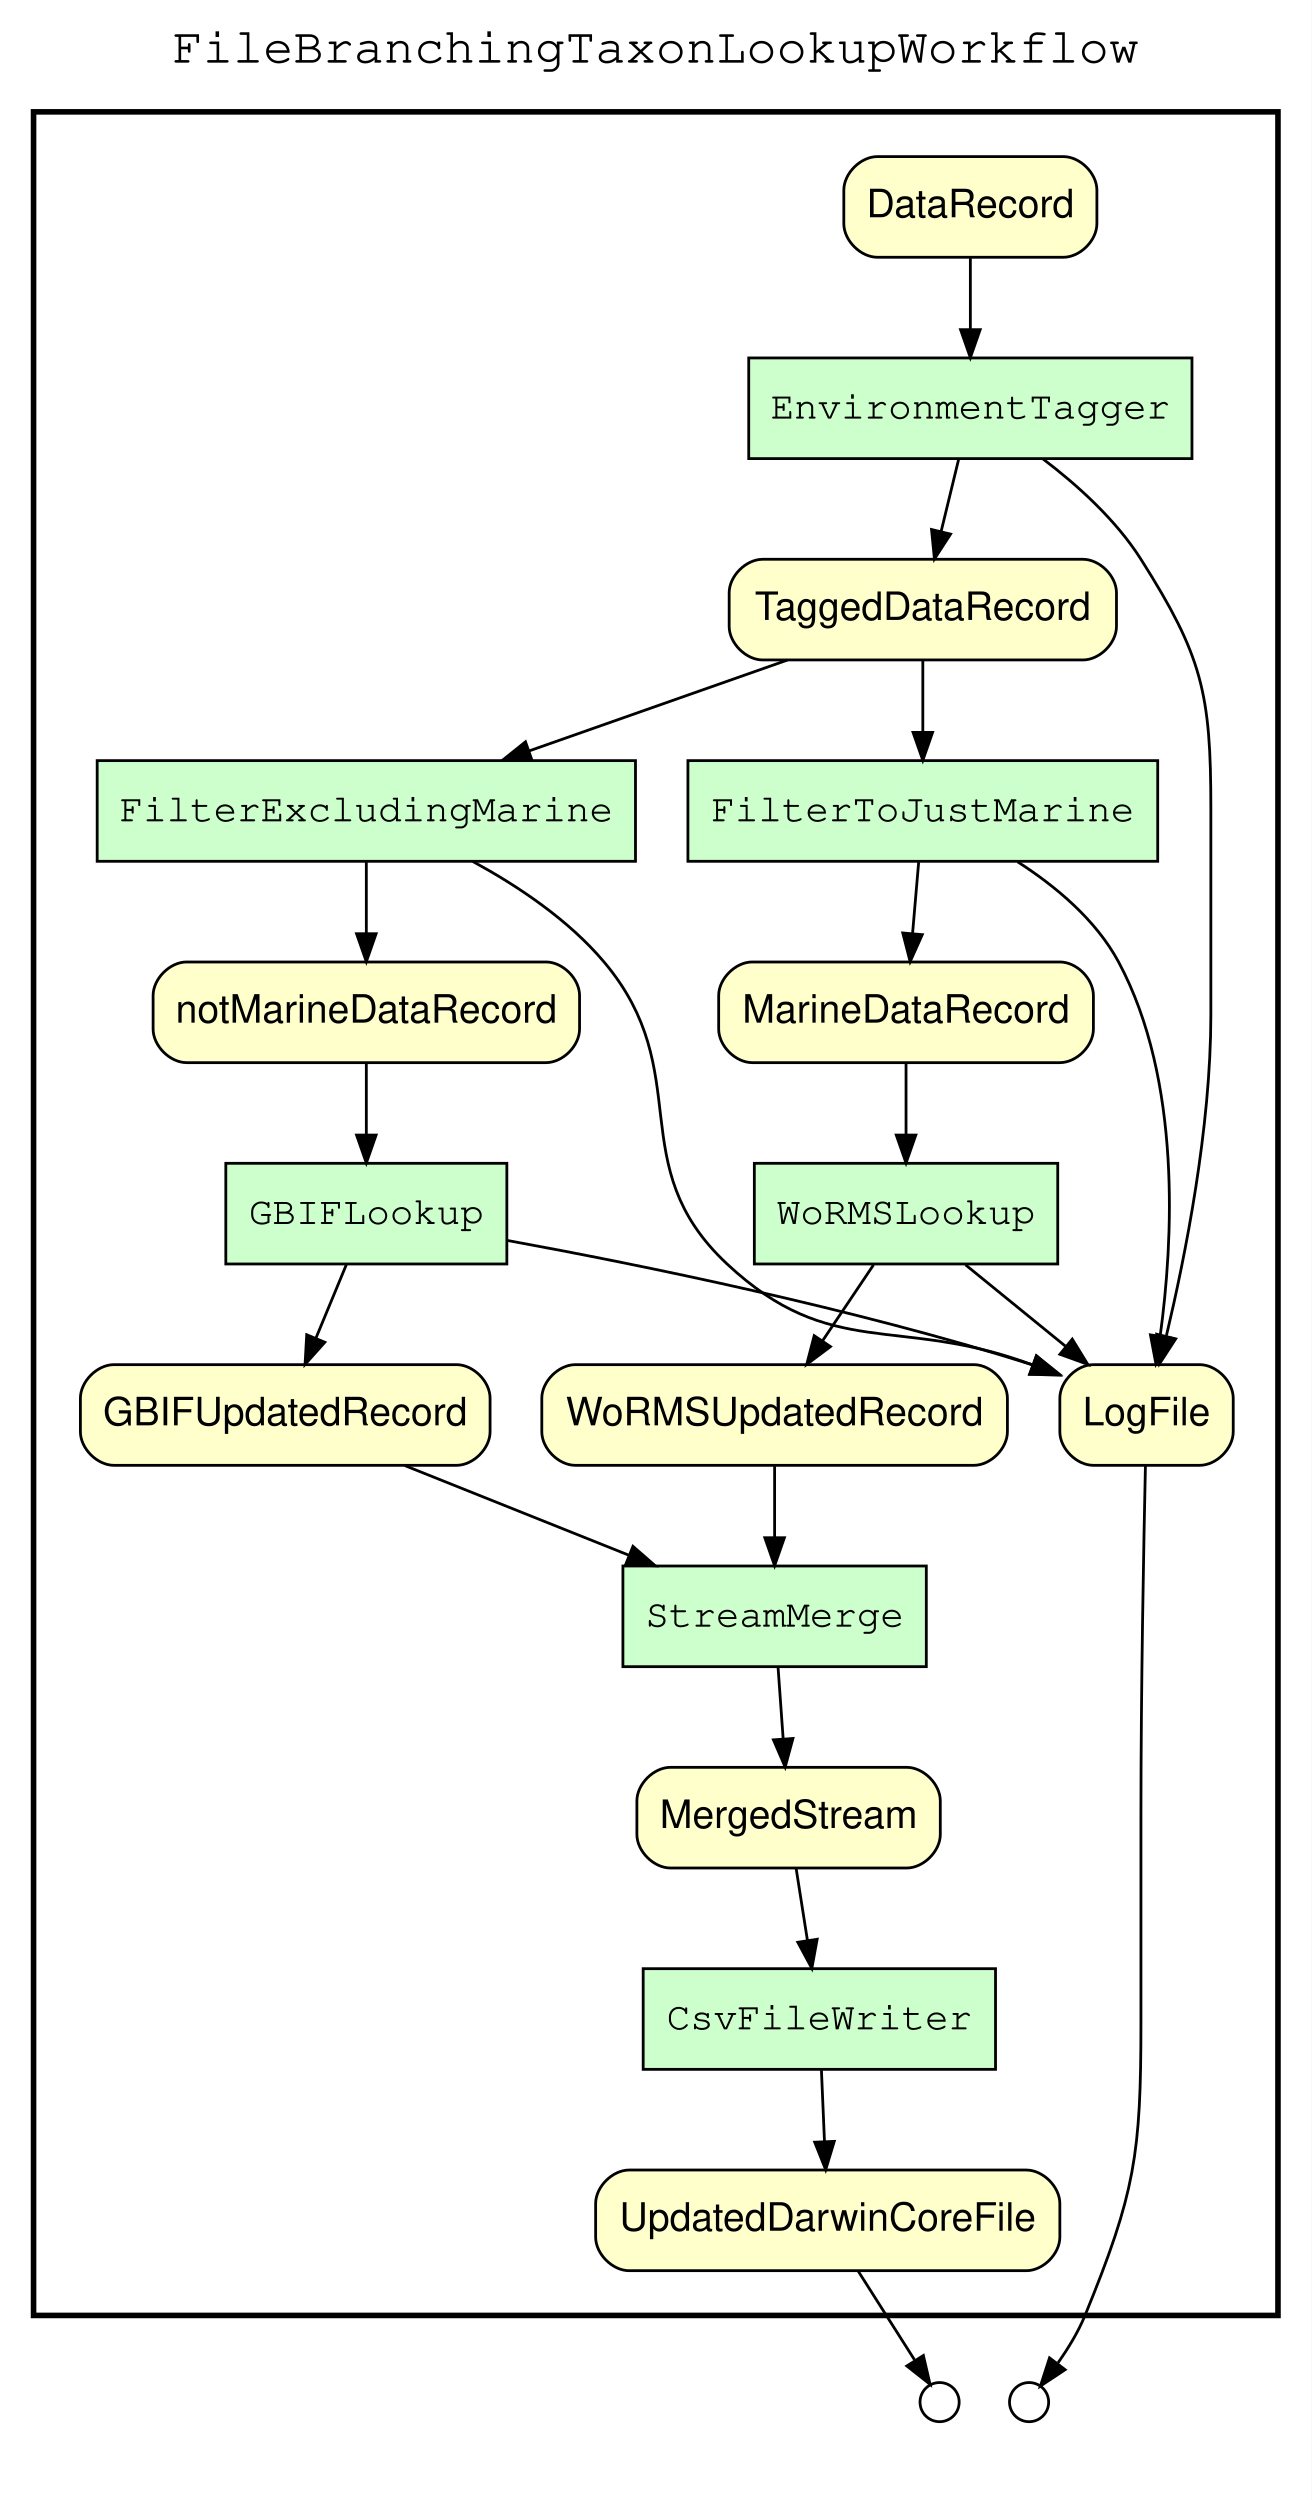
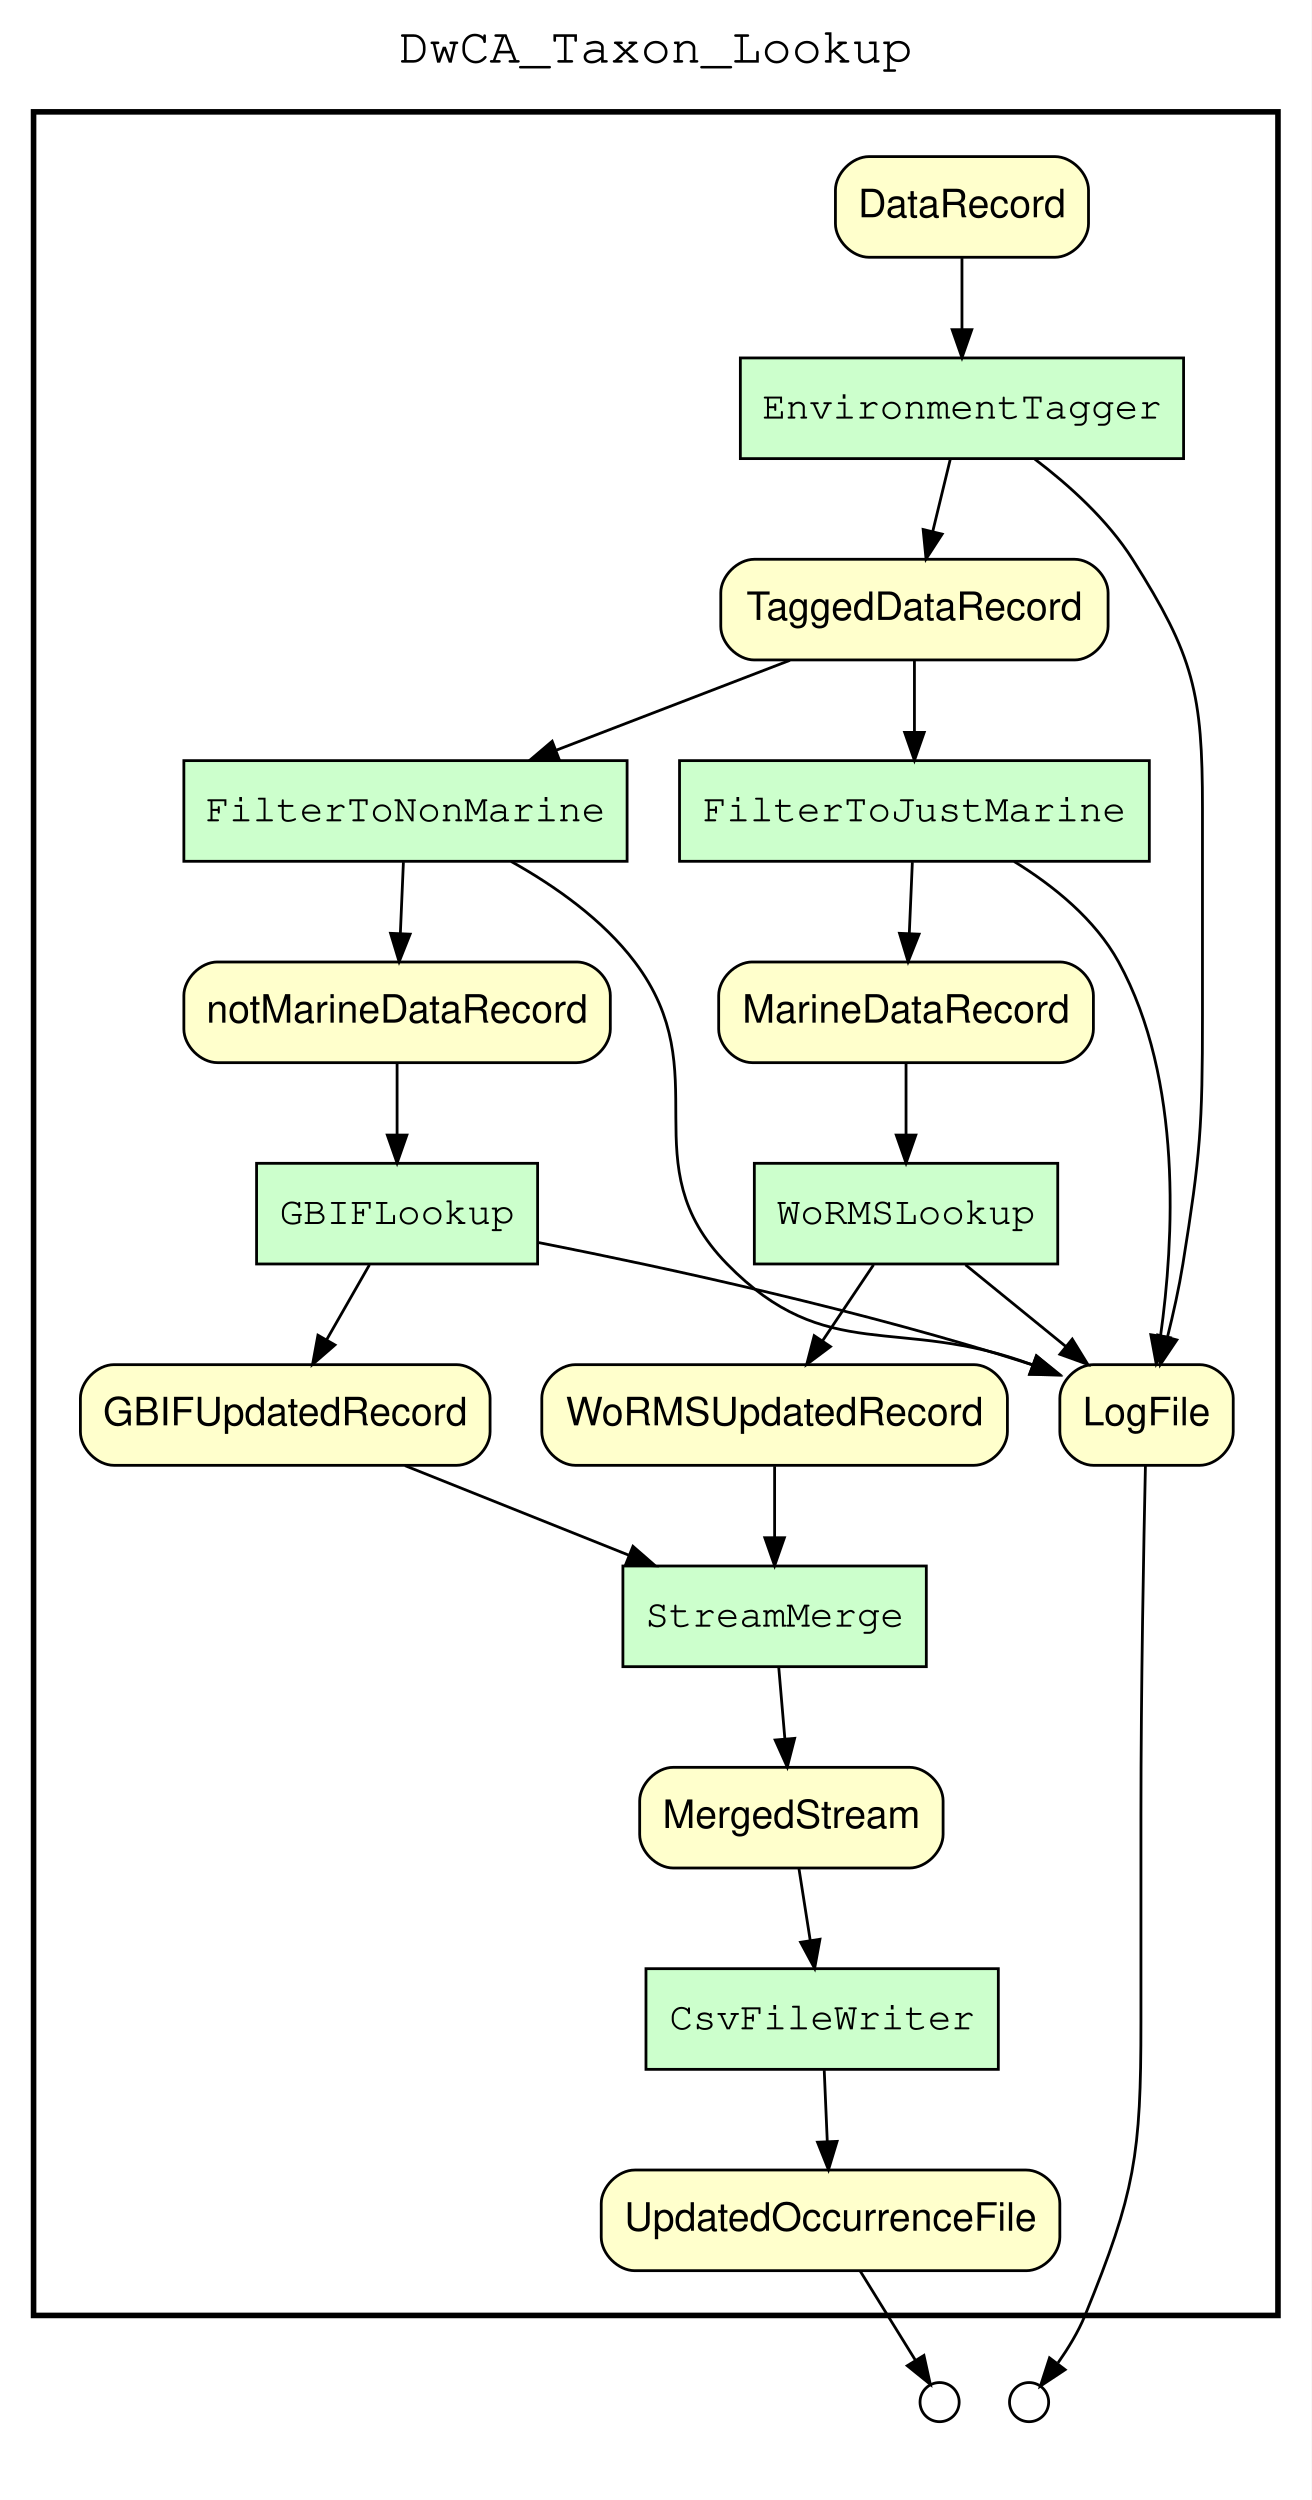
<svg xmlns="http://www.w3.org/2000/svg" width="469pt" height="894pt" viewBox="0.00 0.00 469.00 894.00">
  <g id="graph0" class="graph" transform="scale(1 1) rotate(0) translate(4 890)">
    <polygon fill="white" stroke="none" points="-4,4 -4,-890 465,-890 465,4 -4,4" />
-     <text text-anchor="middle" x="230.5" y="-867.6" font-family="Courier,monospace" font-size="18.00">FileBranchingTaxonLookupWorkflow</text>
+     <text text-anchor="middle" x="230.5" y="-867.6" font-family="Courier,monospace" font-size="18.00">DwCA_Taxon_Lookup</text>
+     <g id="clust1" class="cluster">
+       <polygon fill="none" stroke="black" stroke-width="2" points="8,-62 8,-850 453,-850 453,-62 8,-62" />
+     </g>
+     <g id="clust2" class="cluster">
+       <polygon fill="none" stroke="white" stroke-width="2" points="16,-70 16,-842 445,-842 445,-70 16,-70" />
+     </g>
    <g id="clust5" class="cluster">
      <polygon fill="none" stroke="white" stroke-width="2" points="309,-8 309,-54 387,-54 387,-8 309,-8" />
    </g>
    <g id="clust6" class="cluster">
      <polygon fill="none" stroke="white" stroke-width="2" points="317,-16 317,-46 379,-46 379,-16 317,-16" />
    </g>
-     <g id="clust1" class="cluster">
-       <polygon fill="none" stroke="black" stroke-width="2" points="8,-62 8,-850 453,-850 453,-62 8,-62" />
-     </g>
-     <g id="clust2" class="cluster">
-       <polygon fill="none" stroke="white" stroke-width="2" points="16,-70 16,-842 445,-842 445,-70 16,-70" />
-     </g>
    <g id="node1" class="node">
-       <polygon fill="#ccffcc" stroke="black" points="223.25,-618 30.75,-618 30.75,-582 223.25,-582 223.25,-618" />
-       <text text-anchor="middle" x="127" y="-596.3" font-family="Courier,monospace" font-size="14.00">FilterExcludingMarine</text>
+       <polygon fill="#ccffcc" stroke="black" points="220.25,-618 61.75,-618 61.75,-582 220.25,-582 220.25,-618" />
+       <text text-anchor="middle" x="141" y="-596.3" font-family="Courier,monospace" font-size="14.00">FilterToNonMarine</text>
    </g>
    <g id="node9" class="node">
      <path fill="#ffffcc" stroke="black" d="M425,-402C425,-402 387,-402 387,-402 381,-402 375,-396 375,-390 375,-390 375,-378 375,-378 375,-372 381,-366 387,-366 387,-366 425,-366 425,-366 431,-366 437,-372 437,-378 437,-378 437,-390 437,-390 437,-396 431,-402 425,-402" />
      <text text-anchor="middle" x="406" y="-380.3" font-family="Helvetica,sans-Serif" font-size="14.00">LogFile</text>
    </g>
    <g id="edge10" class="edge">
-       <path fill="none" stroke="black" d="M165.085,-581.932C181.294,-573.117 199.339,-561.029 212,-546 245.393,-506.36 218.128,-473.385 256,-438 293.279,-403.17 317.181,-419.783 365,-402 365.099,-401.963 365.199,-401.926 365.298,-401.889" />
+       <path fill="none" stroke="black" d="M178.788,-581.938C194.434,-573.189 211.559,-561.151 223,-546 253.246,-505.946 220.91,-473.886 256,-438 291.668,-401.522 317.181,-419.783 365,-402 365.099,-401.963 365.199,-401.926 365.298,-401.889" />
      <polygon fill="black" stroke="black" points="366.689,-405.104 374.755,-398.235 364.166,-398.574 366.689,-405.104" />
    </g>
    <g id="node12" class="node">
-       <path fill="#ffffcc" stroke="black" d="M191.25,-546C191.25,-546 62.75,-546 62.75,-546 56.75,-546 50.75,-540 50.75,-534 50.75,-534 50.75,-522 50.75,-522 50.75,-516 56.75,-510 62.75,-510 62.75,-510 191.25,-510 191.25,-510 197.25,-510 203.25,-516 203.25,-522 203.25,-522 203.25,-534 203.25,-534 203.25,-540 197.25,-546 191.25,-546" />
-       <text text-anchor="middle" x="127" y="-524.3" font-family="Helvetica,sans-Serif" font-size="14.00">notMarineDataRecord</text>
+       <path fill="#ffffcc" stroke="black" d="M202.25,-546C202.25,-546 73.75,-546 73.75,-546 67.75,-546 61.75,-540 61.75,-534 61.75,-534 61.75,-522 61.75,-522 61.75,-516 67.75,-510 73.75,-510 73.75,-510 202.25,-510 202.25,-510 208.25,-510 214.25,-516 214.25,-522 214.25,-522 214.25,-534 214.25,-534 214.25,-540 208.25,-546 202.25,-546" />
+       <text text-anchor="middle" x="138" y="-524.3" font-family="Helvetica,sans-Serif" font-size="14.00">notMarineDataRecord</text>
    </g>
    <g id="edge5" class="edge">
-       <path fill="none" stroke="black" d="M127,-581.697C127,-573.983 127,-564.712 127,-556.112" />
-       <polygon fill="black" stroke="black" points="130.5,-556.104 127,-546.104 123.5,-556.104 130.5,-556.104" />
+       <path fill="none" stroke="black" d="M140.258,-581.697C139.928,-573.983 139.531,-564.712 139.162,-556.112" />
+       <polygon fill="black" stroke="black" points="142.658,-555.945 138.733,-546.104 135.665,-556.245 142.658,-555.945" />
    </g>
    <g id="node2" class="node">
-       <polygon fill="#ccffcc" stroke="black" points="410,-618 242,-618 242,-582 410,-582 410,-618" />
-       <text text-anchor="middle" x="326" y="-596.3" font-family="Courier,monospace" font-size="14.00">FilterToJustMarine</text>
+       <polygon fill="#ccffcc" stroke="black" points="407,-618 239,-618 239,-582 407,-582 407,-618" />
+       <text text-anchor="middle" x="323" y="-596.3" font-family="Courier,monospace" font-size="14.00">FilterToJustMarine</text>
    </g>
    <g id="edge11" class="edge">
-       <path fill="none" stroke="black" d="M359.868,-581.837C373.522,-573.069 387.929,-561.044 396,-546 418.697,-503.69 415.479,-445.841 410.876,-412.242" />
-       <polygon fill="black" stroke="black" points="414.319,-411.601 409.364,-402.236 407.398,-412.647 414.319,-411.601" />
+       <path fill="none" stroke="black" d="M358.672,-581.916C372.792,-573.224 387.629,-561.236 396,-546 419.121,-503.92 415.758,-445.993 411.015,-412.317" />
+       <polygon fill="black" stroke="black" points="414.45,-411.632 409.458,-402.287 407.533,-412.705 414.45,-411.632" />
    </g>
    <g id="node11" class="node">
      <path fill="#ffffcc" stroke="black" d="M375,-546C375,-546 265,-546 265,-546 259,-546 253,-540 253,-534 253,-534 253,-522 253,-522 253,-516 259,-510 265,-510 265,-510 375,-510 375,-510 381,-510 387,-516 387,-522 387,-522 387,-534 387,-534 387,-540 381,-546 375,-546" />
      <text text-anchor="middle" x="320" y="-524.3" font-family="Helvetica,sans-Serif" font-size="14.00">MarineDataRecord</text>
    </g>
    <g id="edge6" class="edge">
-       <path fill="none" stroke="black" d="M324.517,-581.697C323.856,-573.983 323.061,-564.712 322.324,-556.112" />
-       <polygon fill="black" stroke="black" points="325.807,-555.769 321.466,-546.104 318.833,-556.367 325.807,-555.769" />
+       <path fill="none" stroke="black" d="M322.258,-581.697C321.928,-573.983 321.531,-564.712 321.162,-556.112" />
+       <polygon fill="black" stroke="black" points="324.658,-555.945 320.733,-546.104 317.665,-556.245 324.658,-555.945" />
    </g>
    <g id="node3" class="node">
      <polygon fill="#ccffcc" stroke="black" points="327.25,-330 218.75,-330 218.75,-294 327.25,-294 327.25,-330" />
      <text text-anchor="middle" x="273" y="-308.3" font-family="Courier,monospace" font-size="14.00">StreamMerge</text>
    </g>
    <g id="node15" class="node">
-       <path fill="#ffffcc" stroke="black" d="M320.25,-258C320.25,-258 235.75,-258 235.75,-258 229.75,-258 223.75,-252 223.75,-246 223.75,-246 223.75,-234 223.75,-234 223.75,-228 229.75,-222 235.75,-222 235.75,-222 320.25,-222 320.25,-222 326.25,-222 332.25,-228 332.25,-234 332.25,-234 332.25,-246 332.25,-246 332.25,-252 326.25,-258 320.25,-258" />
-       <text text-anchor="middle" x="278" y="-236.3" font-family="Helvetica,sans-Serif" font-size="14.00">MergedStream</text>
+       <path fill="#ffffcc" stroke="black" d="M321.25,-258C321.25,-258 236.75,-258 236.75,-258 230.75,-258 224.75,-252 224.75,-246 224.75,-246 224.75,-234 224.75,-234 224.75,-228 230.75,-222 236.75,-222 236.75,-222 321.25,-222 321.25,-222 327.25,-222 333.25,-228 333.25,-234 333.25,-234 333.25,-246 333.25,-246 333.25,-252 327.25,-258 321.25,-258" />
+       <text text-anchor="middle" x="279" y="-236.3" font-family="Helvetica,sans-Serif" font-size="14.00">MergedStream</text>
    </g>
    <g id="edge2" class="edge">
-       <path fill="none" stroke="black" d="M274.236,-293.697C274.787,-285.983 275.449,-276.712 276.063,-268.112" />
-       <polygon fill="black" stroke="black" points="279.557,-268.328 276.778,-258.104 272.575,-267.83 279.557,-268.328" />
+       <path fill="none" stroke="black" d="M274.483,-293.697C275.144,-285.983 275.939,-276.712 276.676,-268.112" />
+       <polygon fill="black" stroke="black" points="280.167,-268.367 277.534,-258.104 273.193,-267.769 280.167,-268.367" />
    </g>
    <g id="node4" class="node">
-       <polygon fill="#ccffcc" stroke="black" points="352,-186 226,-186 226,-150 352,-150 352,-186" />
-       <text text-anchor="middle" x="289" y="-164.3" font-family="Courier,monospace" font-size="14.00">CsvFileWriter</text>
+       <polygon fill="#ccffcc" stroke="black" points="353,-186 227,-186 227,-150 353,-150 353,-186" />
+       <text text-anchor="middle" x="290" y="-164.3" font-family="Courier,monospace" font-size="14.00">CsvFileWriter</text>
    </g>
    <g id="node16" class="node">
-       <path fill="#ffffcc" stroke="black" d="M363,-114C363,-114 221,-114 221,-114 215,-114 209,-108 209,-102 209,-102 209,-90 209,-90 209,-84 215,-78 221,-78 221,-78 363,-78 363,-78 369,-78 375,-84 375,-90 375,-90 375,-102 375,-102 375,-108 369,-114 363,-114" />
-       <text text-anchor="middle" x="292" y="-92.3" font-family="Helvetica,sans-Serif" font-size="14.00">UpdatedDarwinCoreFile</text>
+       <path fill="#ffffcc" stroke="black" d="M363,-114C363,-114 223,-114 223,-114 217,-114 211,-108 211,-102 211,-102 211,-90 211,-90 211,-84 217,-78 223,-78 223,-78 363,-78 363,-78 369,-78 375,-84 375,-90 375,-90 375,-102 375,-102 375,-108 369,-114 363,-114" />
+       <text text-anchor="middle" x="293" y="-92.3" font-family="Helvetica,sans-Serif" font-size="14.00">UpdatedOccurrenceFile</text>
    </g>
    <g id="edge1" class="edge">
-       <path fill="none" stroke="black" d="M289.742,-149.697C290.072,-141.983 290.469,-132.712 290.838,-124.112" />
-       <polygon fill="black" stroke="black" points="294.335,-124.245 291.267,-114.104 287.342,-123.945 294.335,-124.245" />
+       <path fill="none" stroke="black" d="M290.742,-149.697C291.072,-141.983 291.469,-132.712 291.838,-124.112" />
+       <polygon fill="black" stroke="black" points="295.335,-124.245 292.267,-114.104 288.342,-123.945 295.335,-124.245" />
    </g>
    <g id="node5" class="node">
-       <polygon fill="#ccffcc" stroke="black" points="177.25,-474 76.75,-474 76.75,-438 177.25,-438 177.25,-474" />
-       <text text-anchor="middle" x="127" y="-452.3" font-family="Courier,monospace" font-size="14.00">GBIFLookup</text>
+       <polygon fill="#ccffcc" stroke="black" points="188.25,-474 87.75,-474 87.75,-438 188.25,-438 188.25,-474" />
+       <text text-anchor="middle" x="138" y="-452.3" font-family="Courier,monospace" font-size="14.00">GBIFLookup</text>
    </g>
    <g id="edge8" class="edge">
-       <path fill="none" stroke="black" d="M177.355,-446.422C225.992,-437.521 301.427,-422.09 365,-402 365.101,-401.968 365.202,-401.936 365.303,-401.904" />
-       <polygon fill="black" stroke="black" points="366.581,-405.165 374.868,-398.564 364.274,-398.556 366.581,-405.165" />
+       <path fill="none" stroke="black" d="M188.686,-445.641C235.12,-436.487 305.478,-421.146 365,-402 365.101,-401.968 365.202,-401.935 365.303,-401.902" />
+       <polygon fill="black" stroke="black" points="366.593,-405.159 374.858,-398.53 364.263,-398.558 366.593,-405.159" />
    </g>
    <g id="node14" class="node">
      <path fill="#ffffcc" stroke="black" d="M159.25,-402C159.25,-402 36.75,-402 36.75,-402 30.75,-402 24.75,-396 24.75,-390 24.75,-390 24.75,-378 24.75,-378 24.75,-372 30.75,-366 36.75,-366 36.75,-366 159.25,-366 159.25,-366 165.25,-366 171.25,-372 171.25,-378 171.25,-378 171.25,-390 171.25,-390 171.25,-396 165.25,-402 159.25,-402" />
      <text text-anchor="middle" x="98" y="-380.3" font-family="Helvetica,sans-Serif" font-size="14.00">GBIFUpdatedRecord</text>
    </g>
    <g id="edge3" class="edge">
-       <path fill="none" stroke="black" d="M119.831,-437.697C116.565,-429.813 112.626,-420.304 108.998,-411.546" />
-       <polygon fill="black" stroke="black" points="112.147,-410.003 105.086,-402.104 105.68,-412.683 112.147,-410.003" />
+       <path fill="none" stroke="black" d="M128.112,-437.697C123.511,-429.644 117.94,-419.894 112.847,-410.982" />
+       <polygon fill="black" stroke="black" points="115.774,-409.05 107.774,-402.104 109.696,-412.523 115.774,-409.05" />
    </g>
    <g id="node6" class="node">
      <polygon fill="#ccffcc" stroke="black" points="374.25,-474 265.75,-474 265.75,-438 374.25,-438 374.25,-474" />
      <text text-anchor="middle" x="320" y="-452.3" font-family="Courier,monospace" font-size="14.00">WoRMSLookup</text>
    </g>
    <g id="edge9" class="edge">
      <path fill="none" stroke="black" d="M341.258,-437.697C352.089,-428.881 365.418,-418.032 377.16,-408.474" />
      <polygon fill="black" stroke="black" points="379.44,-411.132 384.986,-402.104 375.021,-405.703 379.44,-411.132" />
    </g>
    <g id="node13" class="node">
      <path fill="#ffffcc" stroke="black" d="M344.25,-402C344.25,-402 201.75,-402 201.75,-402 195.75,-402 189.75,-396 189.75,-390 189.75,-390 189.75,-378 189.75,-378 189.75,-372 195.75,-366 201.75,-366 201.75,-366 344.25,-366 344.25,-366 350.25,-366 356.25,-372 356.25,-378 356.25,-378 356.25,-390 356.25,-390 356.25,-396 350.25,-402 344.25,-402" />
      <text text-anchor="middle" x="273" y="-380.3" font-family="Helvetica,sans-Serif" font-size="14.00">WoRMSUpdatedRecord</text>
    </g>
    <g id="edge4" class="edge">
      <path fill="none" stroke="black" d="M308.382,-437.697C302.861,-429.474 296.153,-419.483 290.068,-410.421" />
      <polygon fill="black" stroke="black" points="292.965,-408.456 284.484,-402.104 287.153,-412.358 292.965,-408.456" />
    </g>
    <g id="node7" class="node">
-       <polygon fill="#ccffcc" stroke="black" points="422.25,-762 263.75,-762 263.75,-726 422.25,-726 422.25,-762" />
-       <text text-anchor="middle" x="343" y="-740.3" font-family="Courier,monospace" font-size="14.00">EnvironmentTagger</text>
+       <polygon fill="#ccffcc" stroke="black" points="419.25,-762 260.75,-762 260.75,-726 419.25,-726 419.25,-762" />
+       <text text-anchor="middle" x="340" y="-740.3" font-family="Courier,monospace" font-size="14.00">EnvironmentTagger</text>
    </g>
    <g id="edge12" class="edge">
-       <path fill="none" stroke="black" d="M369.036,-725.827C381.257,-716.547 395.066,-704.103 404,-690 425.986,-655.291 429,-642.086 429,-601 429,-601 429,-601 429,-527 429,-486.696 419.86,-440.776 413.103,-412.337" />
-       <polygon fill="black" stroke="black" points="416.433,-411.222 410.654,-402.342 409.635,-412.888 416.433,-411.222" />
+       <path fill="none" stroke="black" d="M366.036,-725.827C378.257,-716.547 392.066,-704.103 401,-690 422.986,-655.291 426,-642.086 426,-601 426,-601 426,-601 426,-527 426,-487.322 425.302,-477.174 419,-438 417.624,-429.45 415.574,-420.249 413.506,-411.951" />
+       <polygon fill="black" stroke="black" points="416.832,-410.837 410.926,-402.042 410.058,-412.601 416.832,-410.837" />
    </g>
    <g id="node10" class="node">
-       <path fill="#ffffcc" stroke="black" d="M383.25,-690C383.25,-690 268.75,-690 268.75,-690 262.75,-690 256.75,-684 256.75,-678 256.75,-678 256.75,-666 256.75,-666 256.75,-660 262.75,-654 268.75,-654 268.75,-654 383.25,-654 383.25,-654 389.25,-654 395.25,-660 395.25,-666 395.25,-666 395.25,-678 395.25,-678 395.25,-684 389.25,-690 383.25,-690" />
-       <text text-anchor="middle" x="326" y="-668.3" font-family="Helvetica,sans-Serif" font-size="14.00">TaggedDataRecord</text>
+       <path fill="#ffffcc" stroke="black" d="M380.25,-690C380.25,-690 265.75,-690 265.75,-690 259.75,-690 253.75,-684 253.75,-678 253.75,-678 253.75,-666 253.75,-666 253.75,-660 259.75,-654 265.75,-654 265.75,-654 380.25,-654 380.25,-654 386.25,-654 392.25,-660 392.25,-666 392.25,-666 392.25,-678 392.25,-678 392.25,-684 386.25,-690 380.25,-690" />
+       <text text-anchor="middle" x="323" y="-668.3" font-family="Helvetica,sans-Serif" font-size="14.00">TaggedDataRecord</text>
    </g>
    <g id="edge7" class="edge">
-       <path fill="none" stroke="black" d="M338.798,-725.697C336.904,-717.898 334.623,-708.509 332.516,-699.829" />
-       <polygon fill="black" stroke="black" points="335.915,-698.996 330.154,-690.104 329.113,-700.648 335.915,-698.996" />
+       <path fill="none" stroke="black" d="M335.798,-725.697C333.904,-717.898 331.623,-708.509 329.516,-699.829" />
+       <polygon fill="black" stroke="black" points="332.915,-698.996 327.154,-690.104 326.113,-700.648 332.915,-698.996" />
    </g>
    <g id="node8" class="node">
-       <path fill="#ffffcc" stroke="black" d="M376.25,-834C376.25,-834 309.75,-834 309.75,-834 303.75,-834 297.75,-828 297.75,-822 297.75,-822 297.75,-810 297.75,-810 297.75,-804 303.75,-798 309.75,-798 309.75,-798 376.25,-798 376.25,-798 382.25,-798 388.25,-804 388.25,-810 388.25,-810 388.25,-822 388.25,-822 388.25,-828 382.25,-834 376.25,-834" />
-       <text text-anchor="middle" x="343" y="-812.3" font-family="Helvetica,sans-Serif" font-size="14.00">DataRecord</text>
+       <path fill="#ffffcc" stroke="black" d="M373.25,-834C373.25,-834 306.75,-834 306.75,-834 300.75,-834 294.75,-828 294.75,-822 294.75,-822 294.75,-810 294.75,-810 294.75,-804 300.75,-798 306.75,-798 306.75,-798 373.25,-798 373.25,-798 379.25,-798 385.25,-804 385.25,-810 385.25,-810 385.25,-822 385.25,-822 385.25,-828 379.25,-834 373.25,-834" />
+       <text text-anchor="middle" x="340" y="-812.3" font-family="Helvetica,sans-Serif" font-size="14.00">DataRecord</text>
    </g>
    <g id="edge13" class="edge">
-       <path fill="none" stroke="black" d="M343,-797.697C343,-789.983 343,-780.712 343,-772.112" />
-       <polygon fill="black" stroke="black" points="346.5,-772.104 343,-762.104 339.5,-772.104 346.5,-772.104" />
+       <path fill="none" stroke="black" d="M340,-797.697C340,-789.983 340,-780.712 340,-772.112" />
+       <polygon fill="black" stroke="black" points="343.5,-772.104 340,-762.104 336.5,-772.104 343.5,-772.104" />
    </g>
    <g id="node17" class="node">
      <ellipse fill="none" stroke="black" cx="364" cy="-31" rx="7" ry="7" />
    </g>
    <g id="edge21" class="edge">
      <path fill="none" stroke="black" d="M405.605,-365.952C405.022,-339.294 404,-286.119 404,-241 404,-241 404,-241 404,-167 404,-119.494 401.978,-105.972 384,-62 381.575,-56.068 377.891,-50.083 374.343,-45.036" />
      <polygon fill="black" stroke="black" points="376.887,-42.598 368.054,-36.747 371.31,-46.829 376.887,-42.598" />
    </g>
    <g id="edge15" class="edge">
-       <path fill="none" stroke="black" d="M277.574,-653.966C249.769,-644.185 214.664,-631.836 185.346,-621.524" />
-       <polygon fill="black" stroke="black" points="186.238,-618.127 175.644,-618.111 183.916,-624.731 186.238,-618.127" />
+       <path fill="none" stroke="black" d="M278.478,-653.876C253.266,-644.179 221.547,-631.98 194.931,-621.743" />
+       <polygon fill="black" stroke="black" points="195.968,-618.391 185.378,-618.068 193.455,-624.925 195.968,-618.391" />
    </g>
    <g id="edge14" class="edge">
-       <path fill="none" stroke="black" d="M326,-653.697C326,-645.983 326,-636.712 326,-628.112" />
-       <polygon fill="black" stroke="black" points="329.5,-628.104 326,-618.104 322.5,-628.104 329.5,-628.104" />
+       <path fill="none" stroke="black" d="M323,-653.697C323,-645.983 323,-636.712 323,-628.112" />
+       <polygon fill="black" stroke="black" points="326.5,-628.104 323,-618.104 319.5,-628.104 326.5,-628.104" />
    </g>
    <g id="edge16" class="edge">
      <path fill="none" stroke="black" d="M320,-509.697C320,-501.983 320,-492.712 320,-484.112" />
      <polygon fill="black" stroke="black" points="323.5,-484.104 320,-474.104 316.5,-484.104 323.5,-484.104" />
    </g>
    <g id="edge17" class="edge">
-       <path fill="none" stroke="black" d="M127,-509.697C127,-501.983 127,-492.712 127,-484.112" />
-       <polygon fill="black" stroke="black" points="130.5,-484.104 127,-474.104 123.5,-484.104 130.5,-484.104" />
+       <path fill="none" stroke="black" d="M138,-509.697C138,-501.983 138,-492.712 138,-484.112" />
+       <polygon fill="black" stroke="black" points="141.5,-484.104 138,-474.104 134.5,-484.104 141.5,-484.104" />
    </g>
    <g id="edge18" class="edge">
      <path fill="none" stroke="black" d="M273,-365.697C273,-357.983 273,-348.712 273,-340.112" />
      <polygon fill="black" stroke="black" points="276.5,-340.104 273,-330.104 269.5,-340.104 276.5,-340.104" />
    </g>
    <g id="edge19" class="edge">
      <path fill="none" stroke="black" d="M140.81,-365.876C164.946,-356.222 195.284,-344.087 220.806,-333.878" />
      <polygon fill="black" stroke="black" points="222.344,-337.032 230.329,-330.068 219.745,-330.533 222.344,-337.032" />
    </g>
    <g id="edge20" class="edge">
-       <path fill="none" stroke="black" d="M280.719,-221.697C281.931,-213.983 283.388,-204.712 284.739,-196.112" />
-       <polygon fill="black" stroke="black" points="288.217,-196.526 286.312,-186.104 281.302,-195.44 288.217,-196.526" />
+       <path fill="none" stroke="black" d="M281.719,-221.697C282.931,-213.983 284.388,-204.712 285.739,-196.112" />
+       <polygon fill="black" stroke="black" points="289.217,-196.526 287.312,-186.104 282.302,-195.44 289.217,-196.526" />
    </g>
    <g id="node18" class="node">
      <ellipse fill="none" stroke="black" cx="332" cy="-31" rx="7" ry="7" />
    </g>
    <g id="edge22" class="edge">
-       <path fill="none" stroke="black" d="M302.93,-77.785C309.249,-67.832 317.101,-55.466 323.051,-46.095" />
-       <polygon fill="black" stroke="black" points="326.193,-47.676 328.598,-37.358 320.283,-43.924 326.193,-47.676" />
+       <path fill="none" stroke="black" d="M303.657,-77.785C309.818,-67.832 317.474,-55.466 323.275,-46.095" />
+       <polygon fill="black" stroke="black" points="326.396,-47.703 328.683,-37.358 320.444,-44.018 326.396,-47.703" />
    </g>
  </g>
</svg>
